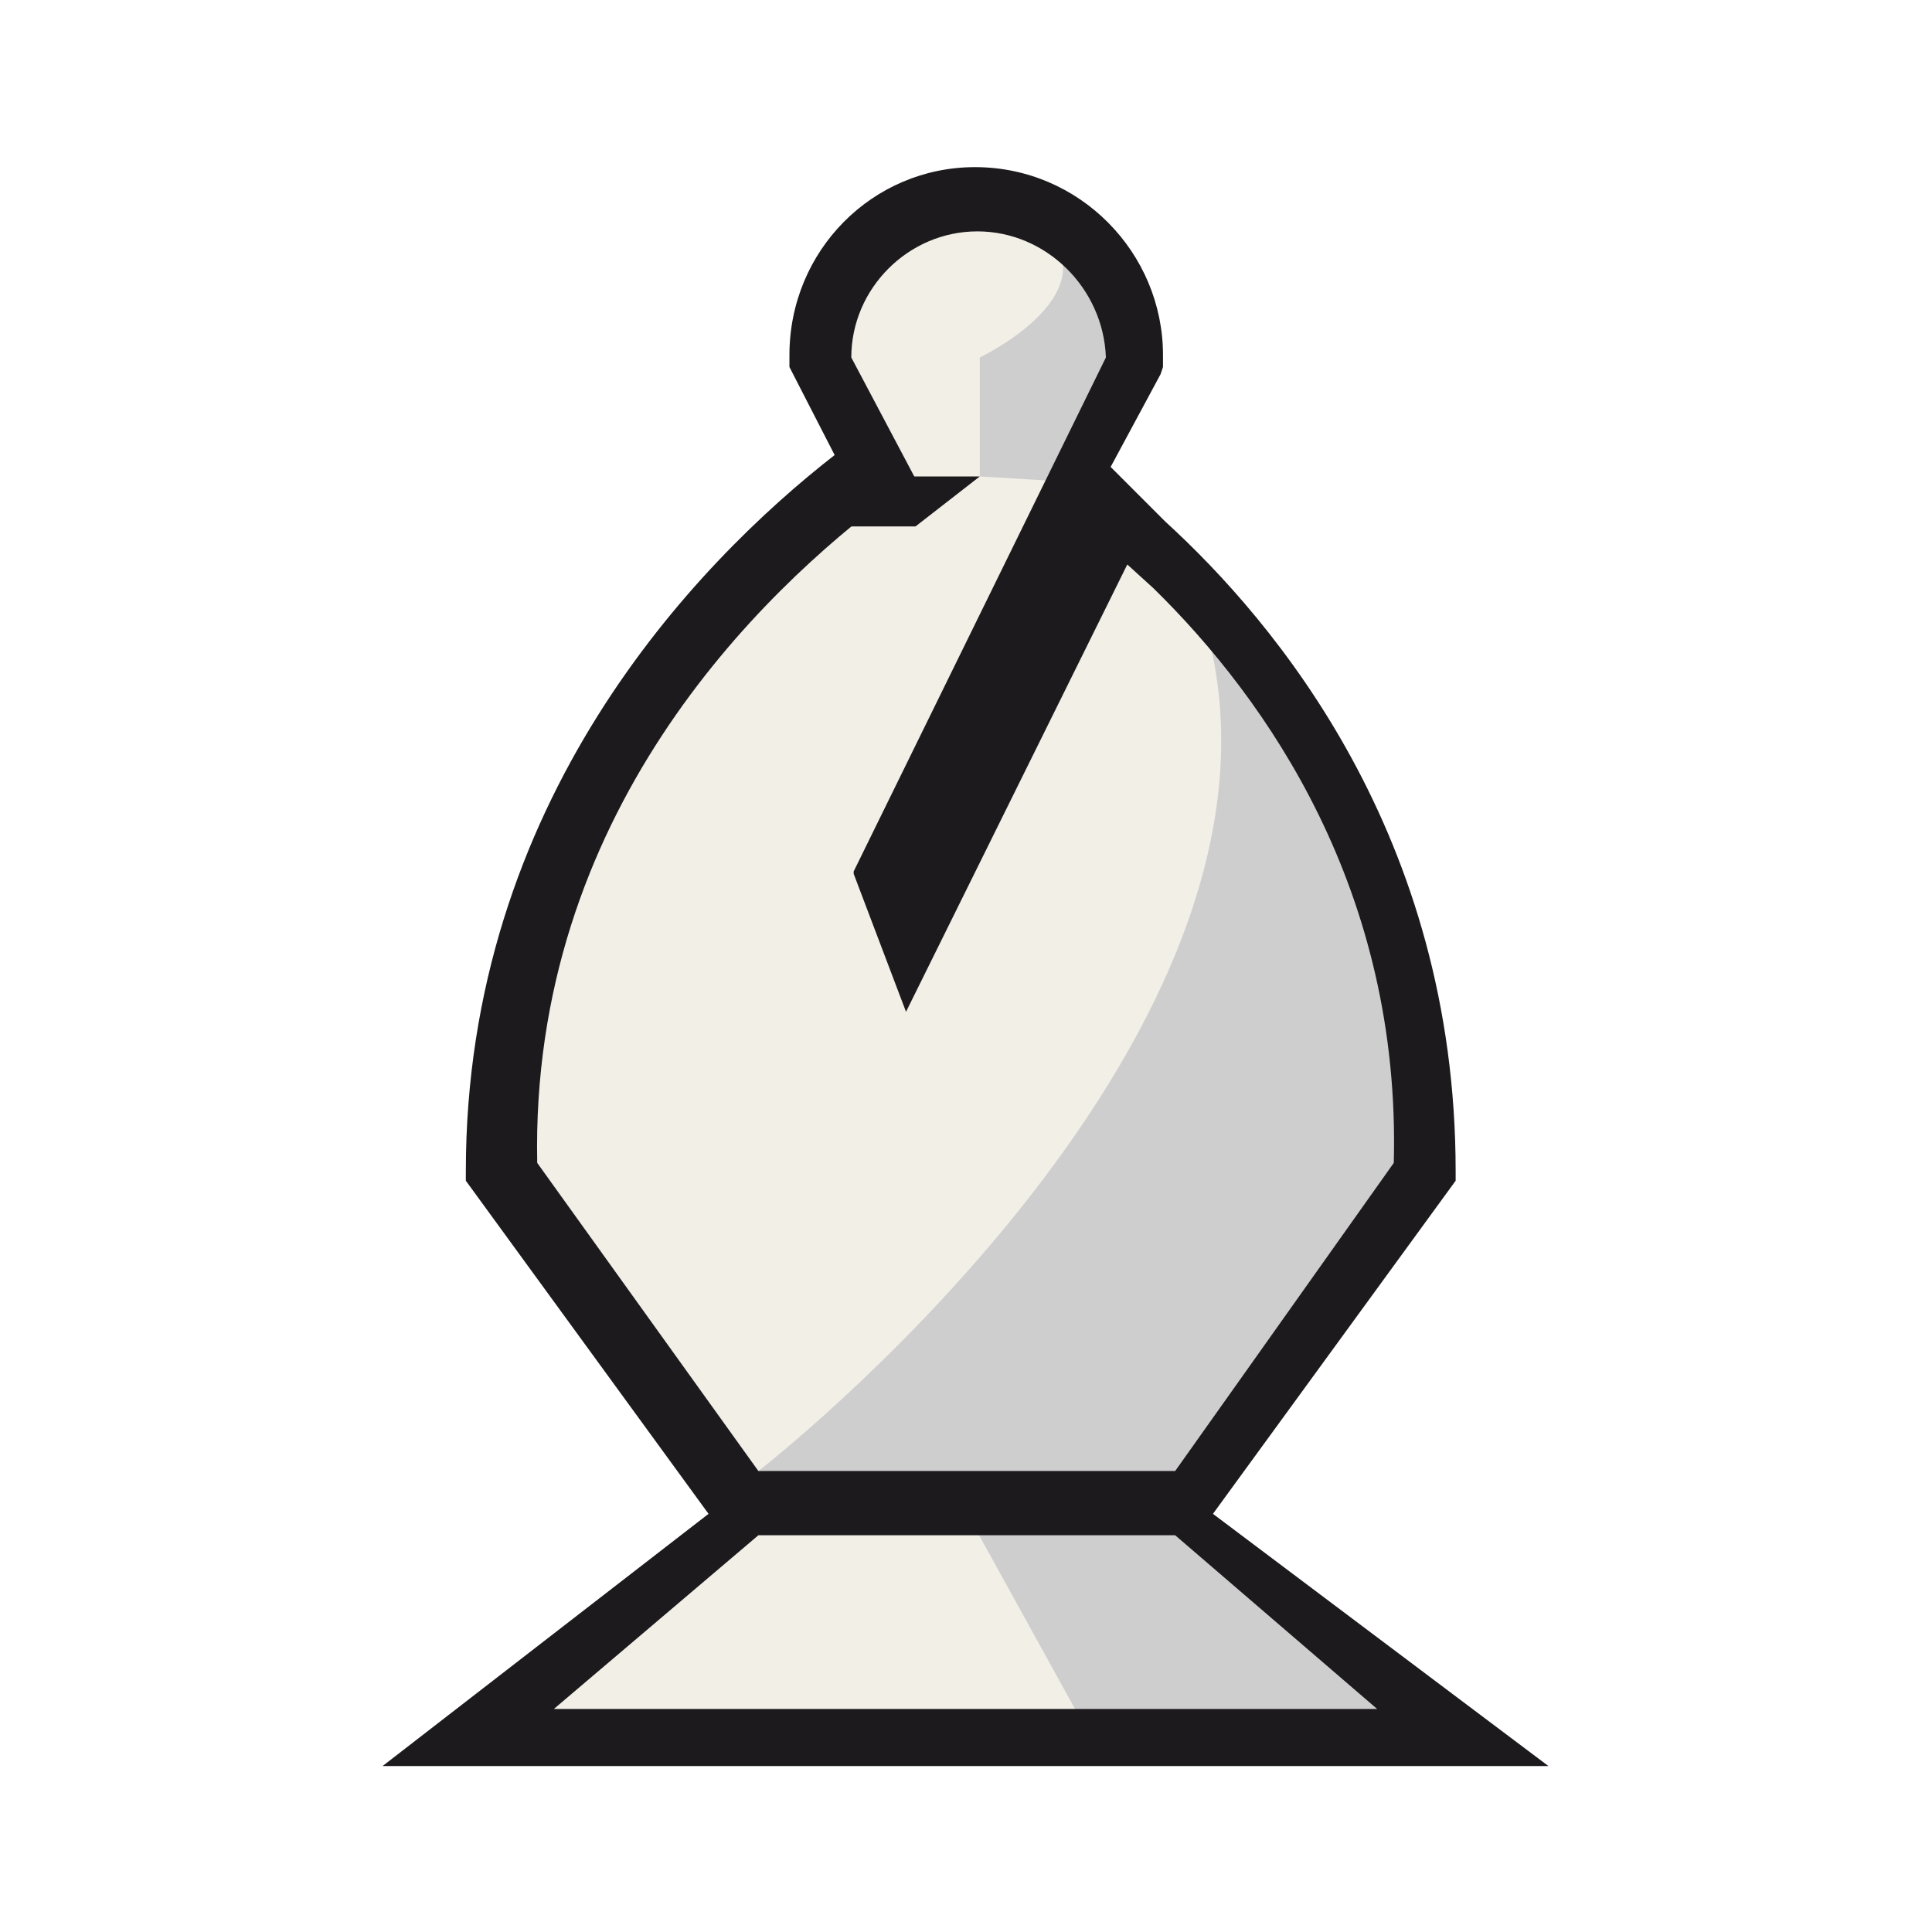
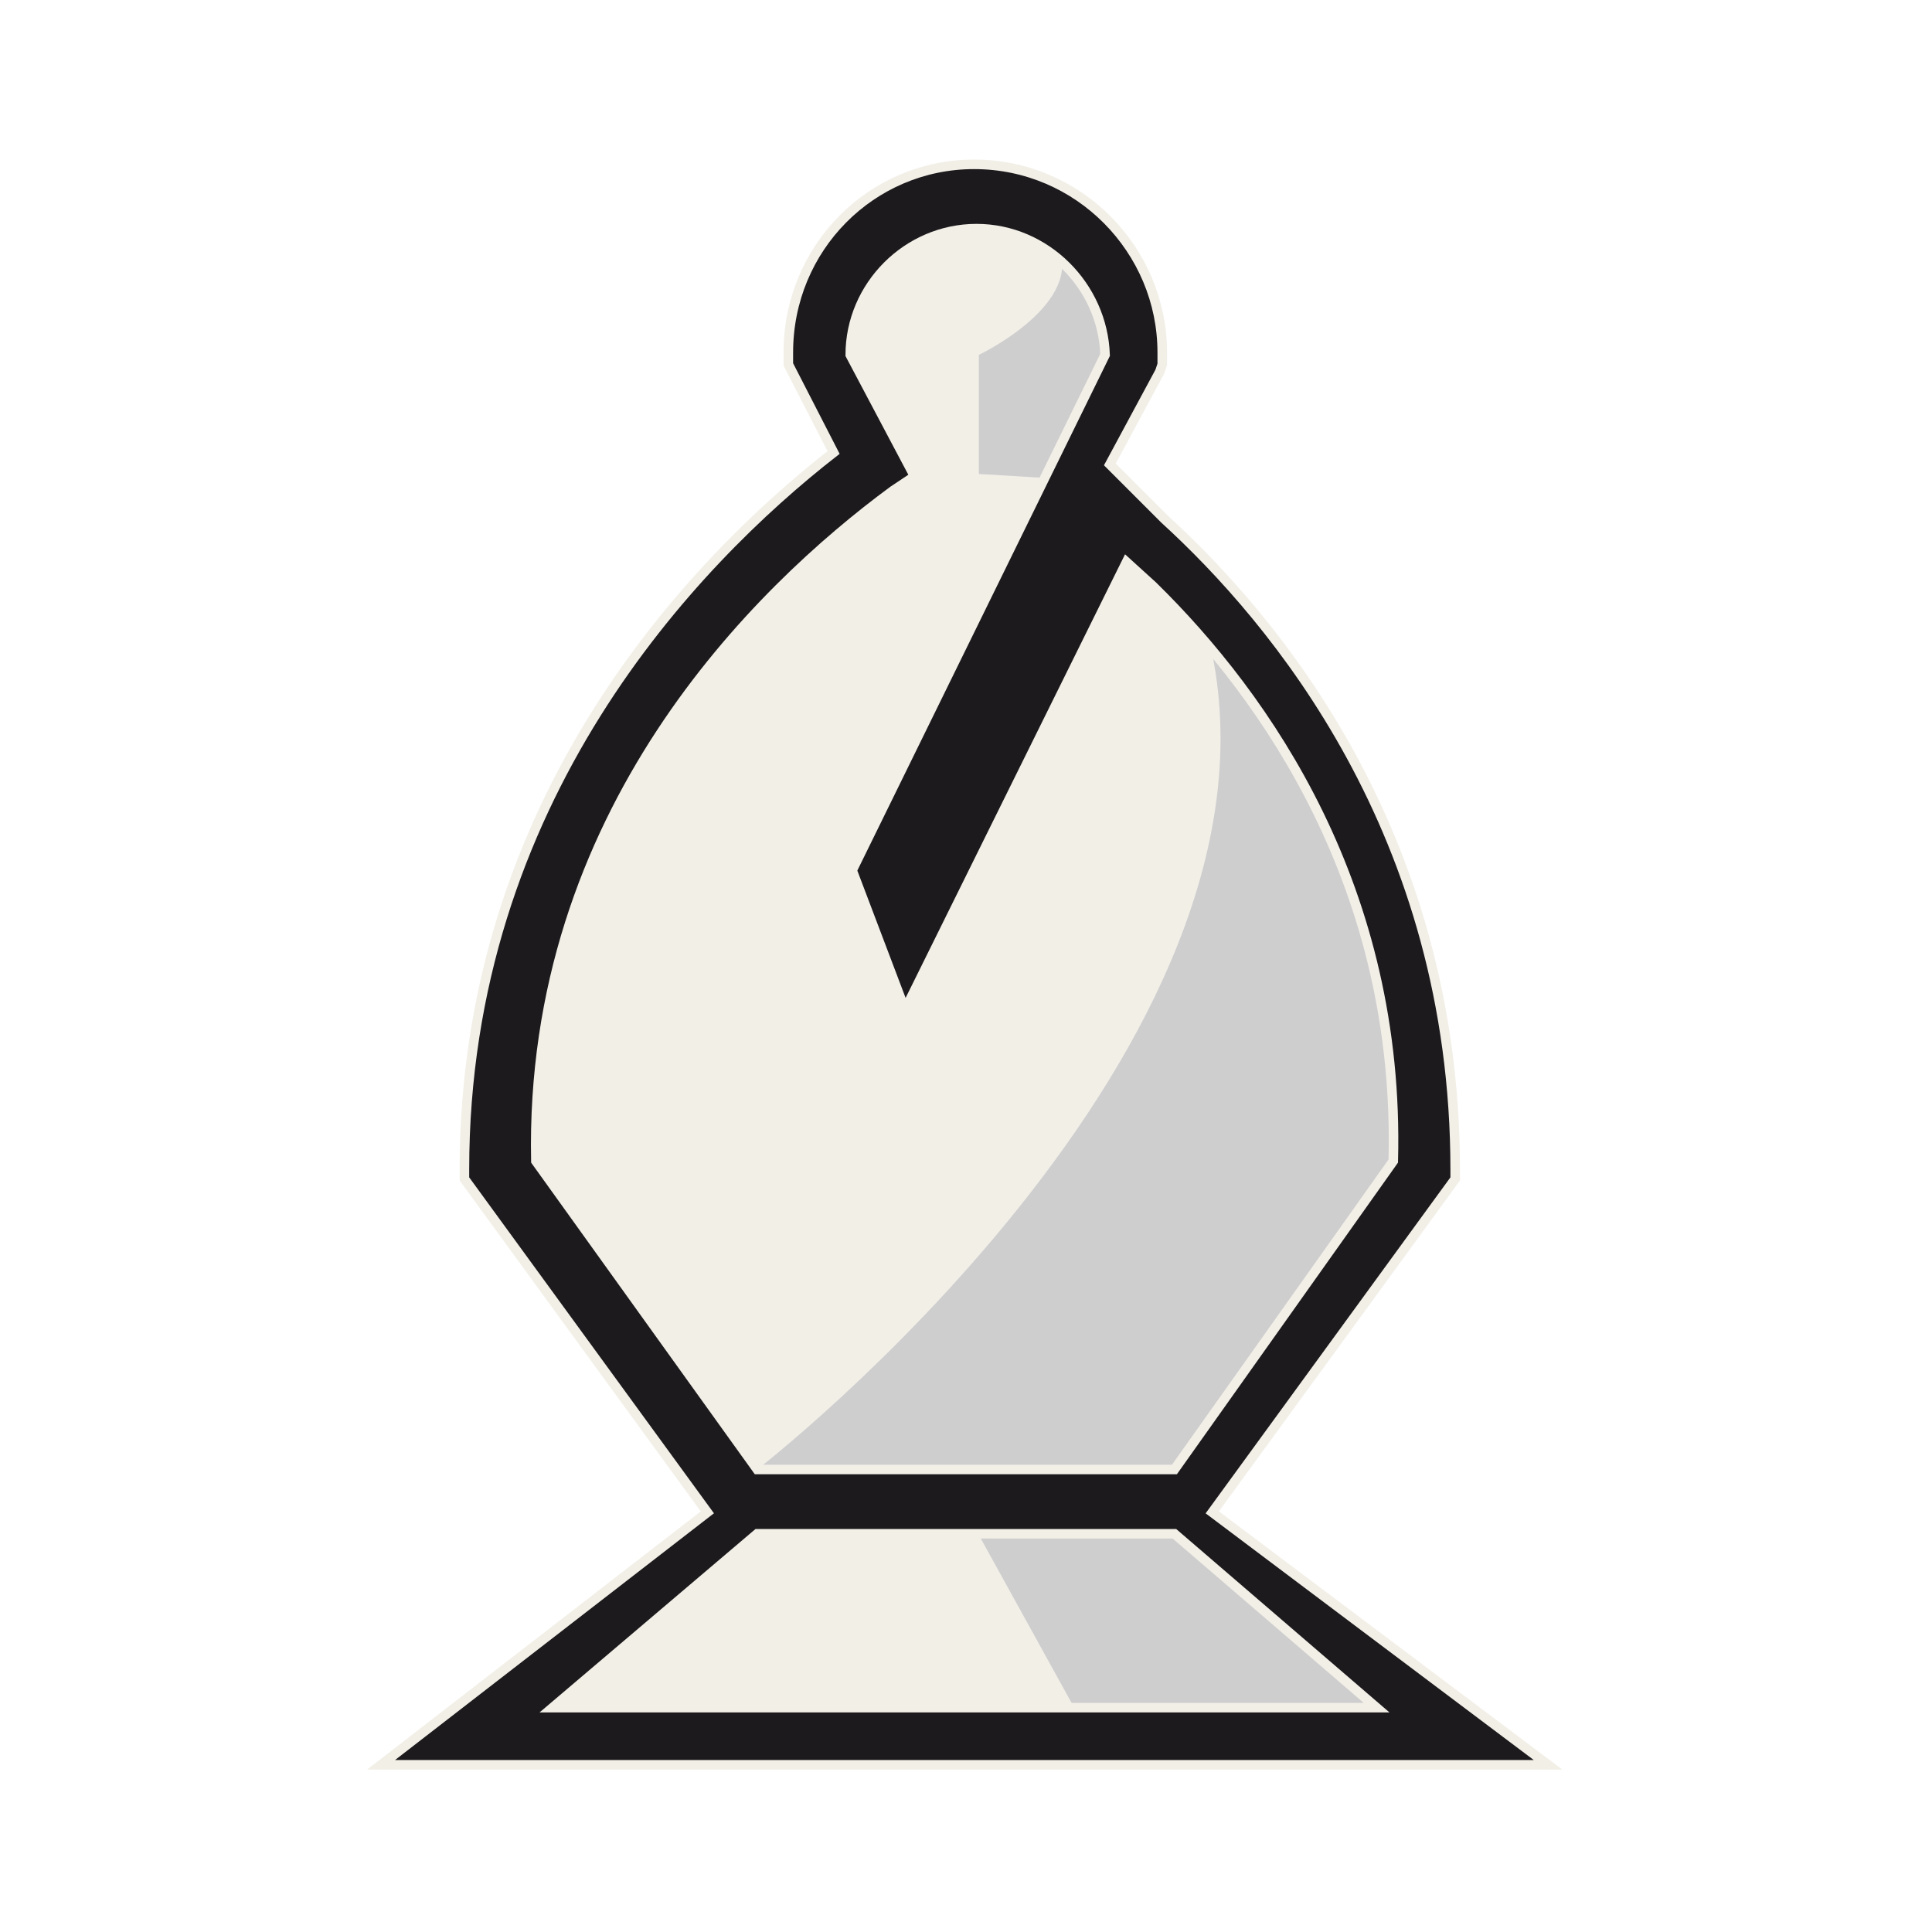
- <svg xmlns="http://www.w3.org/2000/svg" width="100%" height="100%" viewBox="0 0 592 592" version="1.1" xml:space="preserve" style="fill-rule:evenodd;clip-rule:evenodd;stroke-linejoin:round;stroke-miterlimit:2;">
-   <g transform="matrix(1,0,0,1,-1469,-2630)">
-     <g transform="matrix(1,0,0,1,104.614,-182.879)">
-       <g id="wB.svg" transform="matrix(1.74978,0,0,1.74978,9.91439,-1615.94)">
-         <g id="wB.svg1" transform="matrix(4.16667,0,0,4.16667,943.158,2700.34)">
-           <g id="wB.svg2">
-             <g id="wB.svg3" transform="matrix(1,0,0,1,-40.5,-40.5)">
-               <g transform="matrix(1,0,0,1,0,1.9)">
-                 <path d="M61.4,71L49.5,61.9L60.1,47.3C60.1,36.3 55.2,27.4 48.2,21L46.5,20.2L38.6,34.5L37.1,32.9L44.9,18.2L47.6,13.1L47.6,12.9C47.6,9.3 44.7,6.3 41,6.3C37.4,6.3 34.4,9.2 34.4,12.9L34.4,13.1L36.7,17.5C28,24.1 20.9,34.1 20.9,47.3L31.5,61.9L19.6,71L61.4,71Z" style="fill:rgb(242,239,231);fill-rule:nonzero;" />
-               </g>
-               <g transform="matrix(1,0,0,1,0,1.9)">
-                 <path d="M45.6,70.7L60,70.7L49.6,61.507L40.5,61.465L45.6,70.7ZM50.8,25.1C54.7,42.1 31.795,59.8 31.795,59.8L50.7,60.5L60.9,47.3L59.4,38.7L55.8,30.4L53.2,26L50.8,25.1ZM44.5,8.6C45.3,11 41.1,13 41.1,13L41.1,18L44.4,18.2L47.4,13.9L47.1,10.5L45,8.6L44.5,8.6Z" style="fill:rgb(207,206,207);fill-rule:nonzero;" />
-               </g>
-               <g transform="matrix(1,0,0,1,0,1.9)">
-                 <path d="M65,72.2L50.9,61.6L61.1,47.6L61.1,47.2C61.1,33.1 53.5,24.1 48.9,19.9L46.6,17.6L48.7,13.7L48.8,13.4L48.8,12.9C48.8,8.6 45.3,5 40.9,5C36.6,5 33.1,8.5 33.1,12.9L33.1,13.4L35,17.1C29.1,21.7 19.5,31.7 19.5,47.2L19.5,47.6L29.7,61.6L16,72.2L65,72.2ZM22.5,46.85C22.2,32.25 31.8,22.9 37.5,18.7L38.4,18.1L35.7,13C35.7,10.1 38.1,7.7 41,7.7C43.9,7.7 46.3,10.1 46.4,13L35.8,34.6L35.8,34.7L38,40.5L47.3,21.7L48.4,22.7C53.2,27.4 58.8,35.45 58.5,46.85L49.312,59.8L31.795,59.8L22.5,46.85ZM31.795,62.5L49.312,62.5L57.8,69.8L23.2,69.8L31.795,62.5Z" style="fill:rgb(28,26,29);fill-rule:nonzero;" />
-               </g>
-               <g transform="matrix(1,0,0,1,0,1.9)">
-                 <path d="M36.2,18L41.1,18L38.4,20.1L34.6,20.1" style="fill:rgb(28,26,29);fill-rule:nonzero;" />
-               </g>
-             </g>
-             <g id="wB.svg4">
-                         </g>
-           </g>
-         </g>
-       </g>
-     </g>
-   </g>
+ <svg xmlns="http://www.w3.org/2000/svg" width="100%" height="100%" viewBox="0 0 338 338" version="1.1" xml:space="preserve" style="fill-rule:evenodd;clip-rule:evenodd;stroke-miterlimit:10;">
+   <path d="M255.833,303.75l-49.583,-37.917l44.167,-60.833c-0,-45.833 -20.417,-82.917 -49.584,-109.583l-7.083,-3.334l-32.917,59.584l-6.25,-6.667l32.5,-61.25l11.25,-21.25l0,-0.833c0,-15 -12.083,-27.5 -27.5,-27.5c-15,-0 -27.5,12.083 -27.5,27.5l0,0.833l9.584,18.333c-36.25,27.5 -65.834,69.167 -65.834,124.167l44.167,60.833l-49.583,37.917l174.166,0Z" style="fill:#f2efe7;fill-rule:nonzero;" />
+   <path d="M190,302.5l60,0l-43.333,-38.306l-37.917,-0.173l21.25,38.479Z" style="fill:#cfcecf;fill-rule:nonzero;" />
+   <path d="M211.667,112.5c16.25,70.833 -79.189,144.583 -79.189,144.583l78.772,2.917l42.5,-55l-6.25,-35.833l-15,-34.584l-10.833,-18.333l-10,-3.75Z" style="fill:#cfcecf;fill-rule:nonzero;" />
+   <path d="M185.417,43.75c3.333,10 -14.167,18.333 -14.167,18.333l0,20.834l13.75,0.833l12.5,-17.917l-1.25,-14.166l-8.75,-7.917l-2.083,0Z" style="fill:#cfcecf;fill-rule:nonzero;" />
+   <path d="M270.833,308.75l-58.75,-44.167l42.5,-58.333l0,-1.667c0,-58.75 -31.666,-96.25 -50.833,-113.75l-9.583,-9.583l8.75,-16.25l0.416,-1.25l0,-2.083c0,-17.917 -14.583,-32.917 -32.916,-32.917c-17.917,0 -32.5,14.583 -32.5,32.917l-0,2.083l7.916,15.417c-24.583,19.166 -64.583,60.833 -64.583,125.416l-0,1.667l42.5,58.333l-57.083,44.167l204.166,0Zm-177.083,-105.625c-1.25,-60.833 38.75,-99.792 62.5,-117.292l3.75,-2.5l-11.25,-21.25c-0,-12.083 10,-22.083 22.083,-22.083c12.084,0 22.084,10 22.5,22.083l-44.166,90l-0,0.417l9.166,24.167l38.75,-78.334l4.584,4.167c20,19.583 43.333,53.125 42.083,100.625l-38.285,53.958l-72.987,0l-38.728,-53.958Zm38.728,65.208l72.987,0l35.368,30.417l-144.166,-0l35.811,-30.417Z" style="fill:#1c1a1d;fill-rule:nonzero;" />
+   <path d="M270.833,308.75l-58.75,-44.167l42.5,-58.333l0,-1.667c0,-58.75 -31.666,-96.25 -50.833,-113.75l-9.583,-9.583l8.75,-16.25l0.416,-1.25l0,-2.083c0,-17.917 -14.583,-32.917 -32.916,-32.917c-17.917,0 -32.5,14.583 -32.5,32.917l-0,2.083l7.916,15.417c-24.583,19.166 -64.583,60.833 -64.583,125.416l-0,1.667l42.5,58.333l-57.083,44.167l204.166,0Z" style="fill:none;stroke:#f2efe7;stroke-width:1.67px;" />
+   <path d="M93.75,203.125c-1.25,-60.833 38.75,-99.792 62.5,-117.292l3.75,-2.5l-11.25,-21.25c0,-12.083 10,-22.083 22.083,-22.083c12.084,0 22.084,10 22.5,22.083l-44.166,90l-0,0.417l9.166,24.167l38.75,-78.334l4.584,4.167c20,19.583 43.333,53.125 42.083,100.625l-38.285,53.958l-72.987,0l-38.728,-53.958Z" style="fill:none;stroke:#f2efe7;stroke-width:1.67px;" />
+   <path d="M132.478,268.333l72.987,0l35.368,30.417l-144.166,-0l35.811,-30.417Z" style="fill:none;stroke:#f2efe7;stroke-width:1.67px;" />
</svg>
